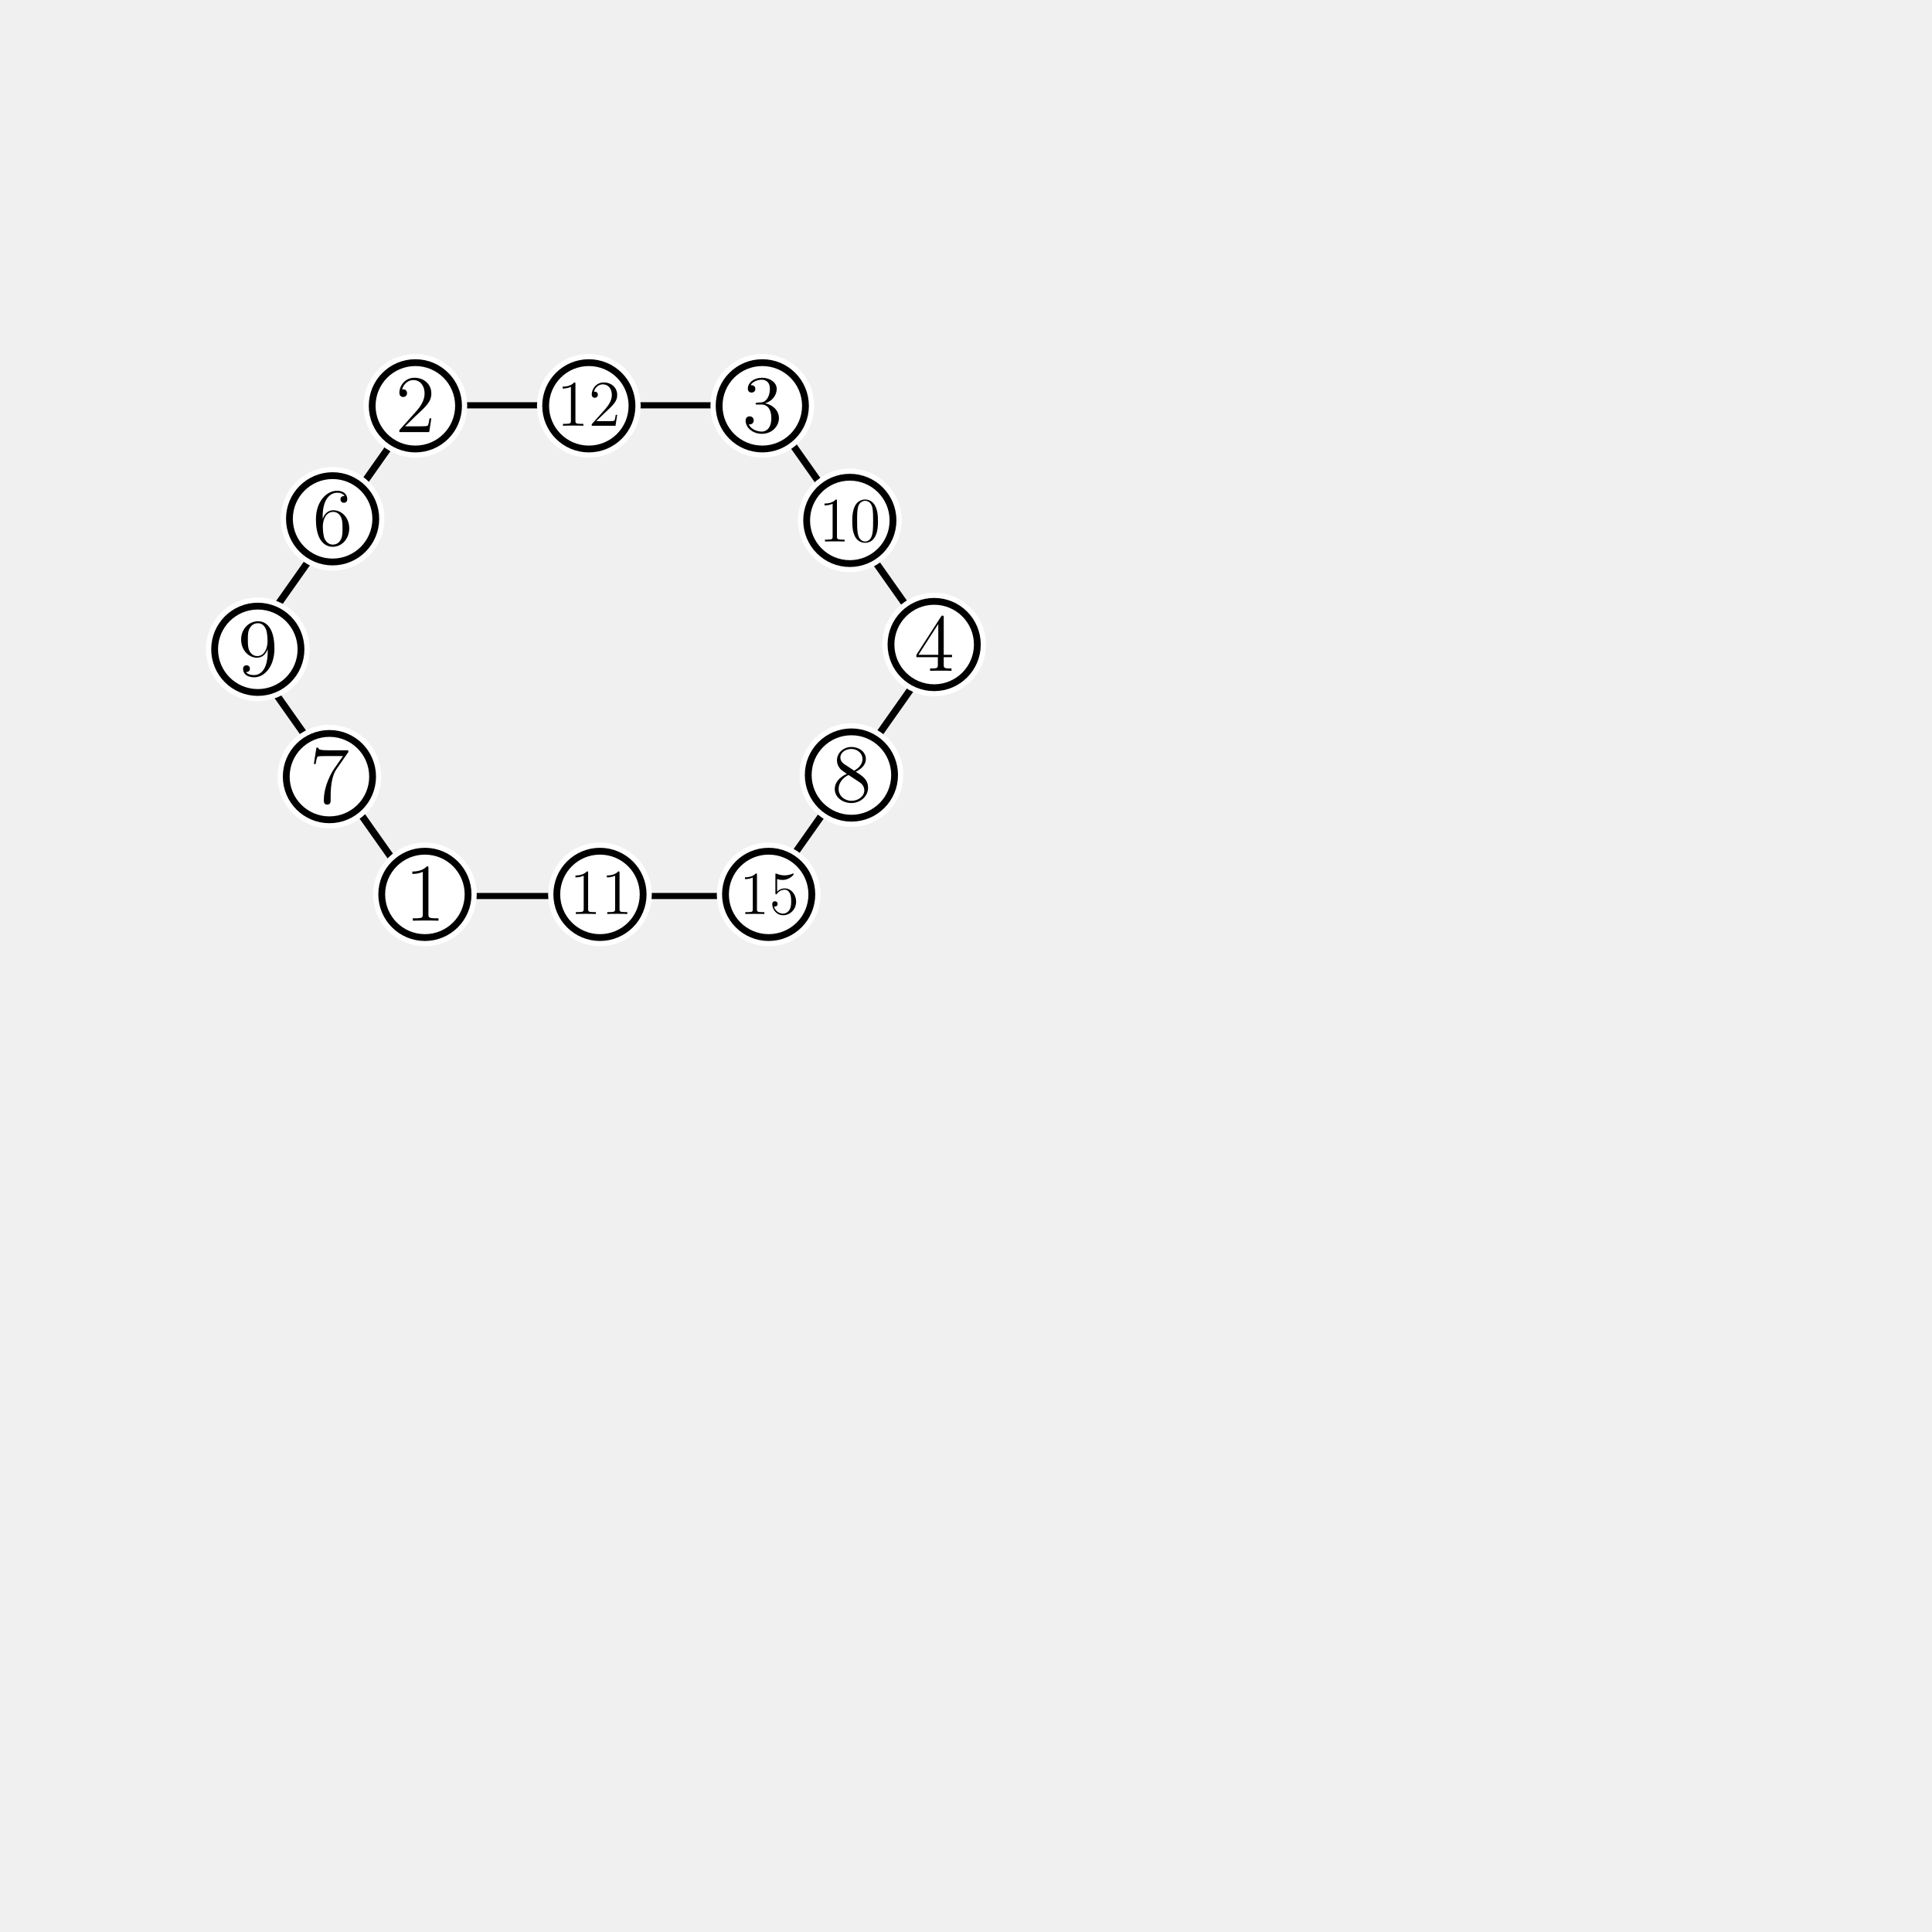
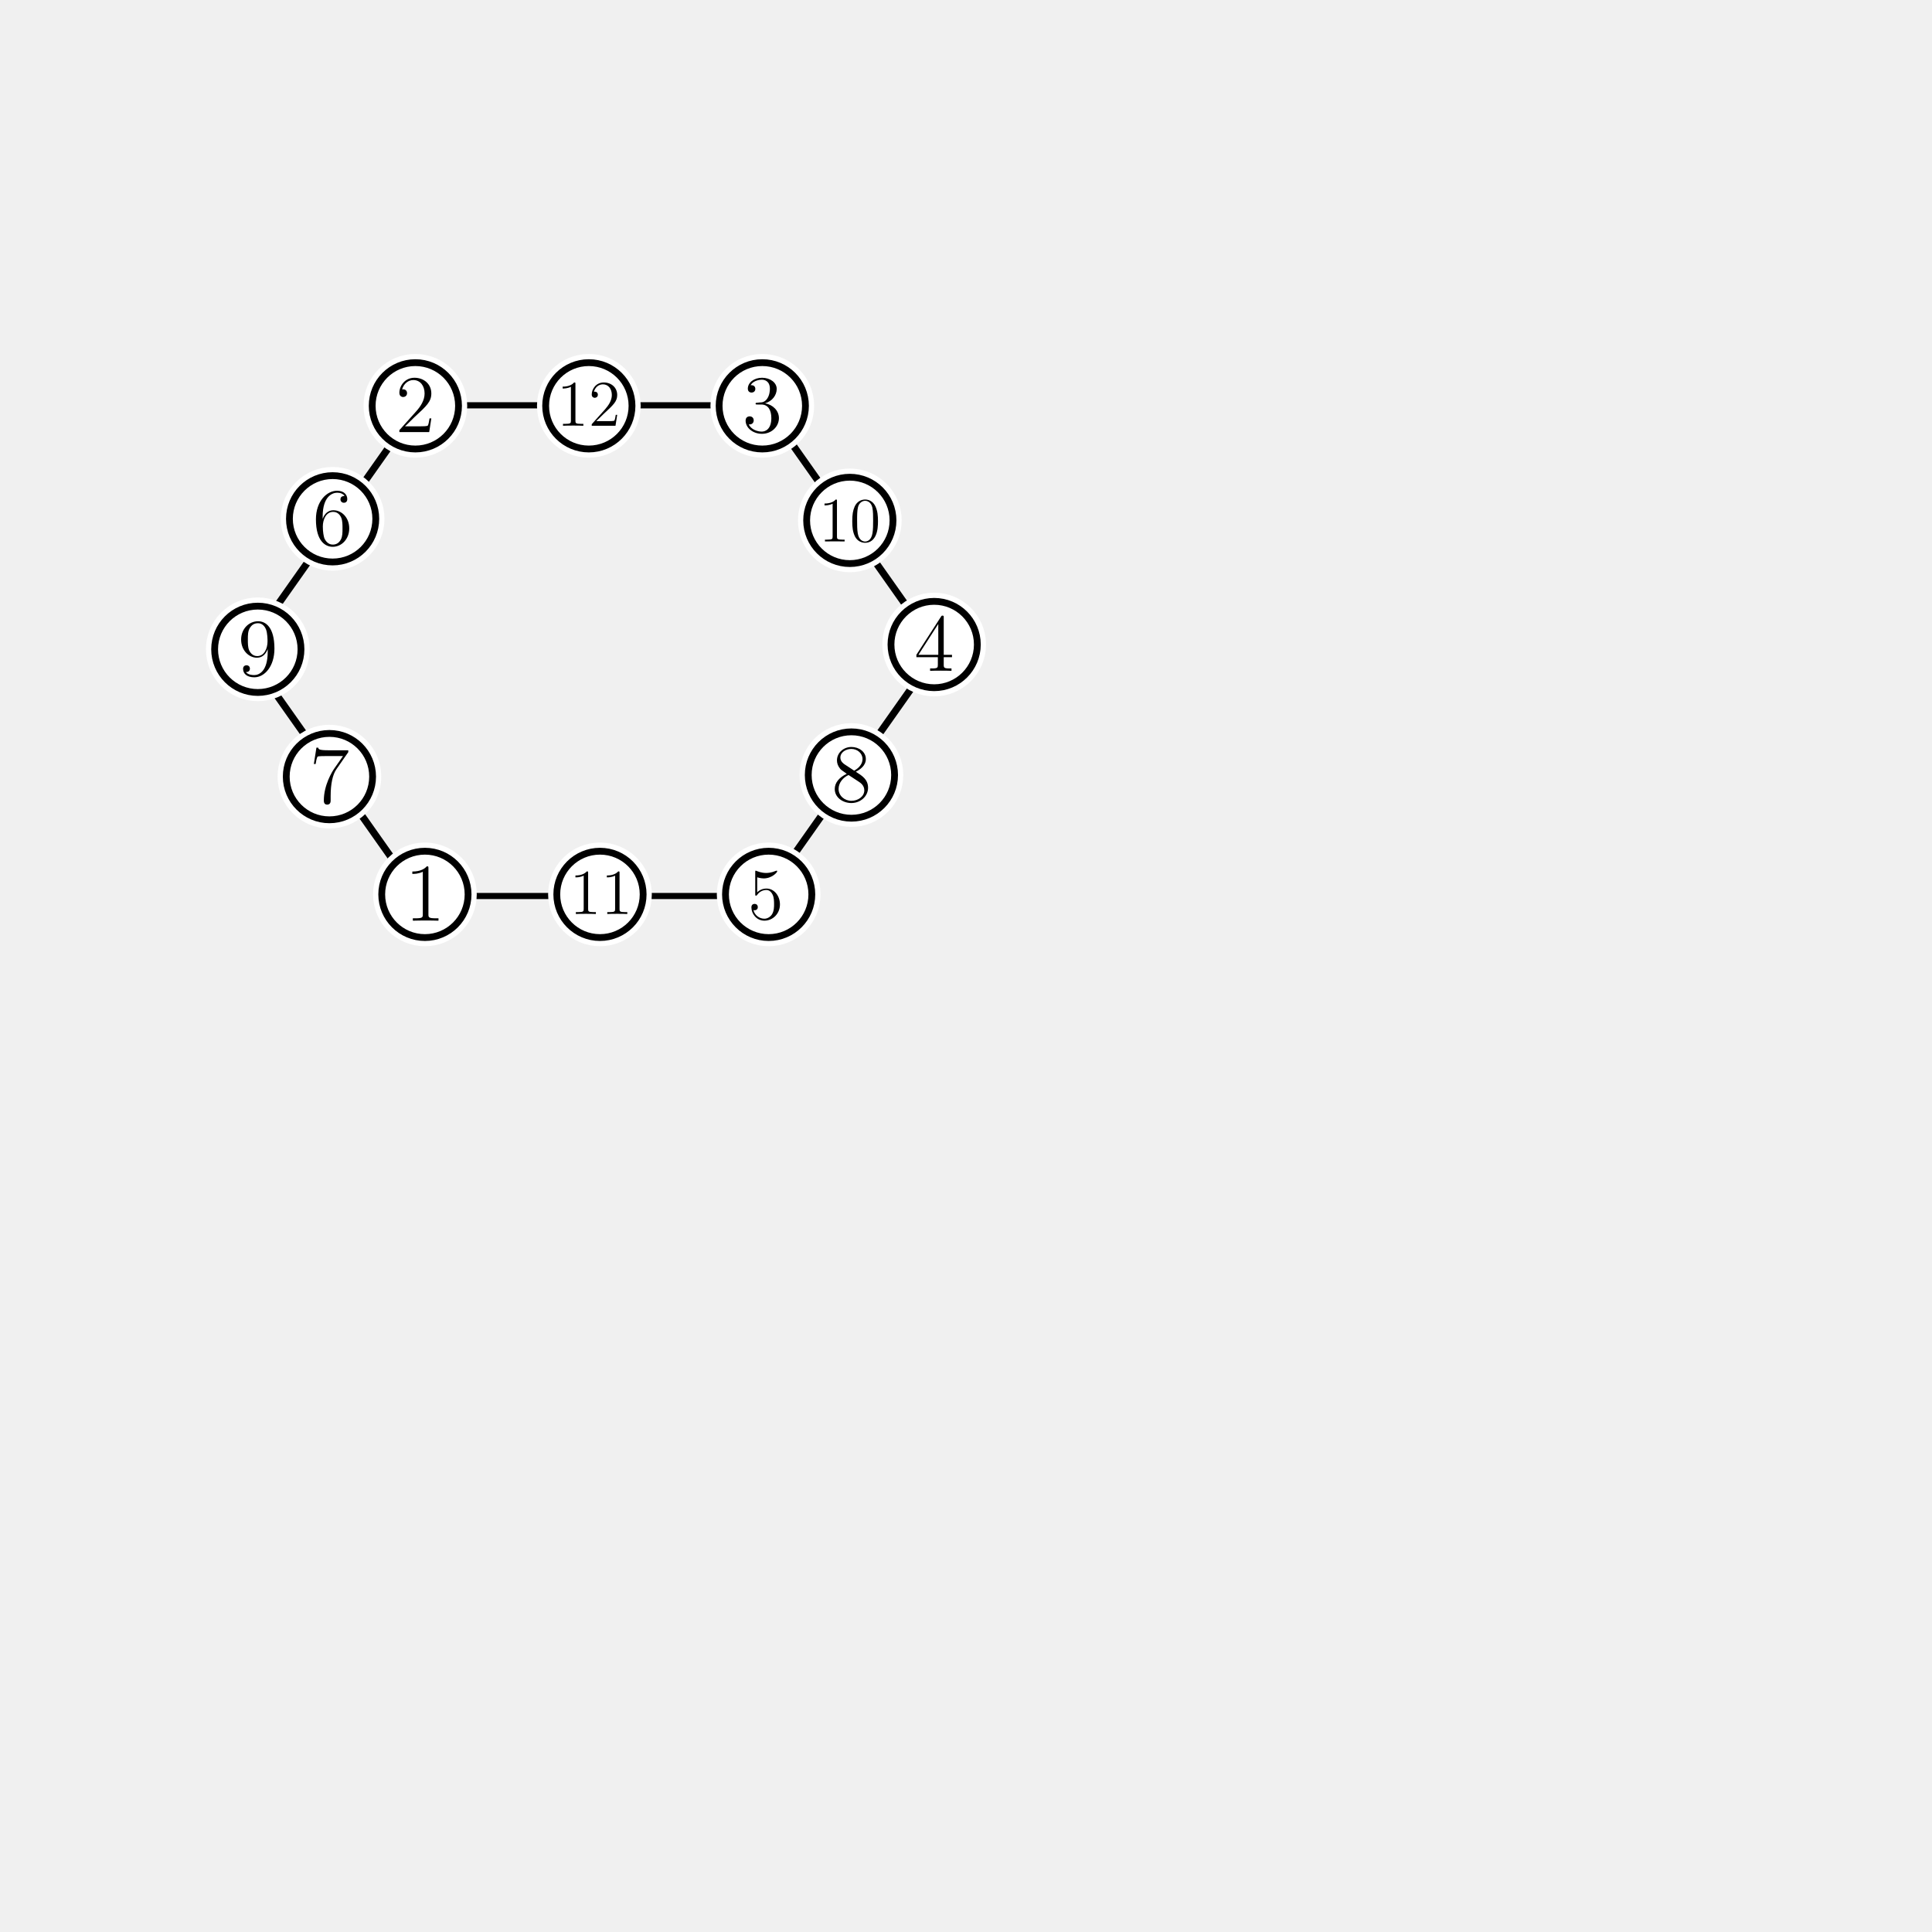
<svg xmlns="http://www.w3.org/2000/svg" width="10cm" height="10cm" viewBox="0 0 354.331 354.331" id="svg2" version="1.1">
  <defs id="defs4">
    <marker style="overflow:visible" id="marker10920" refX="0.0" refY="0.0" orient="auto">
      <path transform="scale(0.2) translate(7.4, 1)" style="fill-rule:evenodd;stroke:#000000;stroke-width:1pt;stroke-opacity:1;fill:#000000;fill-opacity:1" d="M -2.5,-1.0 C -2.5,1.76 -4.74,4.0 -7.5,4.0 C -10.26,4.0 -12.5,1.76 -12.5,-1.0 C -12.5,-3.76 -10.26,-6.0 -7.5,-6.0 C -4.74,-6.0 -2.5,-3.76 -2.5,-1.0 z " id="path10922" />
    </marker>
    <marker style="overflow:visible" id="marker10472" refX="0.0" refY="0.0" orient="auto">
      <path transform="scale(0.2) translate(7.4, 1)" style="fill-rule:evenodd;stroke:#000000;stroke-width:1pt;stroke-opacity:1;fill:#000000;fill-opacity:1" d="M -2.5,-1.0 C -2.5,1.76 -4.74,4.0 -7.5,4.0 C -10.26,4.0 -12.5,1.76 -12.5,-1.0 C -12.5,-3.76 -10.26,-6.0 -7.5,-6.0 C -4.74,-6.0 -2.5,-3.76 -2.5,-1.0 z " id="path10474" />
    </marker>
    <marker style="overflow:visible" id="marker9928" refX="0.0" refY="0.0" orient="auto">
      <path transform="scale(0.2) translate(7.4, 1)" style="fill-rule:evenodd;stroke:#000000;stroke-width:1pt;stroke-opacity:1;fill:#000000;fill-opacity:1" d="M -2.5,-1.0 C -2.5,1.76 -4.74,4.0 -7.5,4.0 C -10.26,4.0 -12.5,1.76 -12.5,-1.0 C -12.5,-3.76 -10.26,-6.0 -7.5,-6.0 C -4.74,-6.0 -2.5,-3.76 -2.5,-1.0 z " id="path9930" />
    </marker>
    <marker style="overflow:visible" id="marker9384" refX="0.0" refY="0.0" orient="auto">
      <path transform="scale(0.2) translate(7.4, 1)" style="fill-rule:evenodd;stroke:#000000;stroke-width:1pt;stroke-opacity:1;fill:#000000;fill-opacity:1" d="M -2.5,-1.0 C -2.5,1.76 -4.74,4.0 -7.5,4.0 C -10.26,4.0 -12.5,1.76 -12.5,-1.0 C -12.5,-3.76 -10.26,-6.0 -7.5,-6.0 C -4.74,-6.0 -2.5,-3.76 -2.5,-1.0 z " id="path9386" />
    </marker>
    <marker style="overflow:visible" id="marker8906" refX="0.0" refY="0.0" orient="auto">
      <path transform="scale(0.2) translate(7.4, 1)" style="fill-rule:evenodd;stroke:#000000;stroke-width:1pt;stroke-opacity:1;fill:#000000;fill-opacity:1" d="M -2.5,-1.0 C -2.5,1.76 -4.74,4.0 -7.5,4.0 C -10.26,4.0 -12.5,1.76 -12.5,-1.0 C -12.5,-3.76 -10.26,-6.0 -7.5,-6.0 C -4.74,-6.0 -2.5,-3.76 -2.5,-1.0 z " id="path8908" />
    </marker>
    <marker orient="auto" refY="0.0" refX="0.0" id="marker8692" style="overflow:visible">
      <path id="path8694" d="M -2.5,-1.0 C -2.5,1.76 -4.74,4.0 -7.5,4.0 C -10.26,4.0 -12.5,1.76 -12.5,-1.0 C -12.5,-3.76 -10.26,-6.0 -7.5,-6.0 C -4.74,-6.0 -2.5,-3.76 -2.5,-1.0 z " style="fill-rule:evenodd;stroke:#000000;stroke-width:1pt;stroke-opacity:1;fill:#000000;fill-opacity:1" transform="scale(0.2) translate(7.4, 1)" />
    </marker>
    <marker orient="auto" refY="0.0" refX="0.0" id="marker7404" style="overflow:visible">
      <path id="path7406" d="M -2.5,-1.0 C -2.5,1.76 -4.74,4.0 -7.5,4.0 C -10.26,4.0 -12.5,1.76 -12.5,-1.0 C -12.5,-3.76 -10.26,-6.0 -7.5,-6.0 C -4.74,-6.0 -2.5,-3.76 -2.5,-1.0 z " style="fill-rule:evenodd;stroke:#000000;stroke-width:1pt;stroke-opacity:1;fill:#000000;fill-opacity:1" transform="scale(0.2) translate(7.4, 1)" />
    </marker>
    <marker orient="auto" refY="0.0" refX="0.0" id="marker7028" style="overflow:visible">
      <path id="path7030" d="M -2.5,-1.0 C -2.5,1.76 -4.74,4.0 -7.5,4.0 C -10.26,4.0 -12.5,1.76 -12.5,-1.0 C -12.5,-3.76 -10.26,-6.0 -7.5,-6.0 C -4.74,-6.0 -2.5,-3.76 -2.5,-1.0 z " style="fill-rule:evenodd;stroke:#000000;stroke-width:1pt;stroke-opacity:1;fill:#000000;fill-opacity:1" transform="scale(0.2) translate(7.4, 1)" />
    </marker>
    <marker style="overflow:visible" id="marker6220" refX="0.0" refY="0.0" orient="auto">
      <path transform="scale(0.2) translate(7.4, 1)" style="fill-rule:evenodd;stroke:#000000;stroke-width:1pt;stroke-opacity:1;fill:#000000;fill-opacity:1" d="M -2.5,-1.0 C -2.5,1.76 -4.74,4.0 -7.5,4.0 C -10.26,4.0 -12.5,1.76 -12.5,-1.0 C -12.5,-3.76 -10.26,-6.0 -7.5,-6.0 C -4.74,-6.0 -2.5,-3.76 -2.5,-1.0 z " id="path6222" />
    </marker>
    <marker style="overflow:visible" id="marker4696" refX="0.0" refY="0.0" orient="auto">
      <path transform="scale(0.2) translate(7.4, 1)" style="fill-rule:evenodd;stroke:#000000;stroke-width:1pt;stroke-opacity:1;fill:#000000;fill-opacity:1" d="M -2.5,-1.0 C -2.5,1.76 -4.74,4.0 -7.5,4.0 C -10.26,4.0 -12.5,1.76 -12.5,-1.0 C -12.5,-3.76 -10.26,-6.0 -7.5,-6.0 C -4.74,-6.0 -2.5,-3.76 -2.5,-1.0 z " id="path4698" />
    </marker>
    <marker orient="auto" refY="0.0" refX="0.0" id="DotM" style="overflow:visible">
      <path id="path4264" d="M -2.5,-1.0 C -2.5,1.76 -4.74,4.0 -7.5,4.0 C -10.26,4.0 -12.5,1.76 -12.5,-1.0 C -12.5,-3.76 -10.26,-6.0 -7.5,-6.0 C -4.74,-6.0 -2.5,-3.76 -2.5,-1.0 z " style="fill-rule:evenodd;stroke:#000000;stroke-width:1pt;stroke-opacity:1;fill:#000000;fill-opacity:1" transform="scale(0.4) translate(7.4, 1)" />
    </marker>
  </defs>
  <g id="layer1" transform="translate(0,-698.0315)">
    <path style="fill:none;fill-opacity:1;stroke:#000000;stroke-width:0.979;stroke-linecap:round;stroke-linejoin:round;stroke-miterlimit:4;stroke-dasharray:none;stroke-dashoffset:0;stroke-opacity:1" id="path4673" d="m 145,817.362 -22.5,38.971 -45,0 -22.5,-38.971 22.5,-38.971 45,0 z" transform="matrix(1.4113,0,0,1.1547,-32.62148,-126.4457)" />
    <g id="g4272" transform="matrix(1.583741,0,0,1.583741,-220.0355,-586.3976)">
      <circle r="3.375" cy="886.201" cx="168.789" id="circle4274" style="fill:none;fill-opacity:1;stroke:#ffffff;stroke-width:5.258;stroke-linecap:round;stroke-linejoin:round;stroke-miterlimit:4;stroke-dasharray:none;stroke-dashoffset:0;stroke-opacity:1" />
      <circle style="fill:#ffffff;fill-opacity:1;stroke:#000000;stroke-width:0.789;stroke-linecap:round;stroke-linejoin:round;stroke-miterlimit:4;stroke-dasharray:none;stroke-dashoffset:0;stroke-opacity:1" id="circle4276" cx="168.789" cy="886.201" r="5" />
    </g>
    <text id="text4278" y="821.937" x="43.615" style="font-style:normal;font-variant:normal;font-weight:normal;font-stretch:normal;font-size:15px;line-height:125%;font-family:LMRoman12;-inkscape-font-specification:'LMRoman12, Normal';text-align:start;letter-spacing:0px;word-spacing:0px;writing-mode:lr-tb;text-anchor:start;fill:#000000;fill-opacity:1;stroke:none;stroke-width:1px;stroke-linecap:butt;stroke-linejoin:miter;stroke-opacity:1" xml:space="preserve">
      <tspan y="821.937" x="43.615" id="tspan4280">9</tspan>
    </text>
    <g transform="matrix(1.583741,0,0,1.583741,-206.3176,-610.331)" id="g4237">
      <circle style="fill:none;fill-opacity:1;stroke:#ffffff;stroke-width:5.258;stroke-linecap:round;stroke-linejoin:round;stroke-miterlimit:4;stroke-dasharray:none;stroke-dashoffset:0;stroke-opacity:1" id="circle4239" cx="168.789" cy="886.201" r="3.375" />
      <circle r="5" cy="886.201" cx="168.789" id="circle4241" style="fill:#ffffff;fill-opacity:1;stroke:#000000;stroke-width:0.789;stroke-linecap:round;stroke-linejoin:round;stroke-miterlimit:4;stroke-dasharray:none;stroke-dashoffset:0;stroke-opacity:1" />
    </g>
    <text xml:space="preserve" style="font-style:normal;font-variant:normal;font-weight:normal;font-stretch:normal;font-size:15px;line-height:125%;font-family:LMRoman12;-inkscape-font-specification:'LMRoman12, Normal';text-align:start;letter-spacing:0px;word-spacing:0px;writing-mode:lr-tb;text-anchor:start;fill:#000000;fill-opacity:1;stroke:none;stroke-width:1px;stroke-linecap:butt;stroke-linejoin:miter;stroke-opacity:1" x="57.333" y="798.004" id="text4243">
      <tspan id="tspan4245" x="57.333" y="798.004">6</tspan>
    </text>
    <g id="g4247" transform="matrix(1.583741,0,0,1.583741,-191.1403,-631.0538)">
      <circle r="3.375" cy="886.201" cx="168.789" id="circle4249" style="fill:none;fill-opacity:1;stroke:#ffffff;stroke-width:5.258;stroke-linecap:round;stroke-linejoin:round;stroke-miterlimit:4;stroke-dasharray:none;stroke-dashoffset:0;stroke-opacity:1" />
      <circle style="fill:#ffffff;fill-opacity:1;stroke:#000000;stroke-width:0.789;stroke-linecap:round;stroke-linejoin:round;stroke-miterlimit:4;stroke-dasharray:none;stroke-dashoffset:0;stroke-opacity:1" id="circle4251" cx="168.789" cy="886.201" r="5" />
    </g>
    <text id="text4253" y="777.281" x="72.511" style="font-style:normal;font-variant:normal;font-weight:normal;font-stretch:normal;font-size:15px;line-height:125%;font-family:LMRoman12;-inkscape-font-specification:'LMRoman12, Normal';text-align:start;letter-spacing:0px;word-spacing:0px;writing-mode:lr-tb;text-anchor:start;fill:#000000;fill-opacity:1;stroke:none;stroke-width:1px;stroke-linecap:butt;stroke-linejoin:miter;stroke-opacity:1" xml:space="preserve">
      <tspan y="777.281" x="72.511" id="tspan4255">2</tspan>
    </text>
    <g transform="matrix(1.583741,0,0,1.583741,-159.3264,-631.0538)" id="g4257">
      <circle style="fill:none;fill-opacity:1;stroke:#ffffff;stroke-width:5.258;stroke-linecap:round;stroke-linejoin:round;stroke-miterlimit:4;stroke-dasharray:none;stroke-dashoffset:0;stroke-opacity:1" id="circle4259" cx="168.789" cy="886.201" r="3.375" />
      <circle r="5" cy="886.201" cx="168.789" id="circle4261" style="fill:#ffffff;fill-opacity:1;stroke:#000000;stroke-width:0.789;stroke-linecap:round;stroke-linejoin:round;stroke-miterlimit:4;stroke-dasharray:none;stroke-dashoffset:0;stroke-opacity:1" />
    </g>
    <text xml:space="preserve" style="font-style:normal;font-variant:normal;font-weight:normal;font-stretch:normal;font-size:11.93px;line-height:125%;font-family:LMRoman12;-inkscape-font-specification:'LMRoman12, Normal';text-align:start;letter-spacing:0px;word-spacing:0px;writing-mode:lr-tb;text-anchor:start;fill:#000000;fill-opacity:1;stroke:none;stroke-width:1px;stroke-linecap:butt;stroke-linejoin:miter;stroke-opacity:1" x="102.098" y="776.114" id="text4263">
      <tspan id="tspan4265" x="102.098" y="776.114">12</tspan>
    </text>
    <g id="g4267" transform="matrix(1.583741,0,0,1.583741,-127.5126,-631.0538)">
      <circle r="3.375" cy="886.201" cx="168.789" id="circle4269" style="fill:none;fill-opacity:1;stroke:#ffffff;stroke-width:5.258;stroke-linecap:round;stroke-linejoin:round;stroke-miterlimit:4;stroke-dasharray:none;stroke-dashoffset:0;stroke-opacity:1" />
      <circle style="fill:#ffffff;fill-opacity:1;stroke:#000000;stroke-width:0.789;stroke-linecap:round;stroke-linejoin:round;stroke-miterlimit:4;stroke-dasharray:none;stroke-dashoffset:0;stroke-opacity:1" id="circle4271" cx="168.789" cy="886.201" r="5" />
    </g>
    <text id="text4273" y="777.281" x="136.138" style="font-style:normal;font-variant:normal;font-weight:normal;font-stretch:normal;font-size:15px;line-height:125%;font-family:LMRoman12;-inkscape-font-specification:'LMRoman12, Normal';text-align:start;letter-spacing:0px;word-spacing:0px;writing-mode:lr-tb;text-anchor:start;fill:#000000;fill-opacity:1;stroke:none;stroke-width:1px;stroke-linecap:butt;stroke-linejoin:miter;stroke-opacity:1" xml:space="preserve">
      <tspan y="777.281" x="136.138" id="tspan4275">3</tspan>
    </text>
    <g transform="matrix(1.583741,0,0,1.583741,-111.4597,-610.0391)" id="g4277">
      <circle style="fill:none;fill-opacity:1;stroke:#ffffff;stroke-width:5.258;stroke-linecap:round;stroke-linejoin:round;stroke-miterlimit:4;stroke-dasharray:none;stroke-dashoffset:0;stroke-opacity:1" id="circle4279" cx="168.789" cy="886.201" r="3.375" />
      <circle r="5" cy="886.201" cx="168.789" id="circle4281" style="fill:#ffffff;fill-opacity:1;stroke:#000000;stroke-width:0.789;stroke-linecap:round;stroke-linejoin:round;stroke-miterlimit:4;stroke-dasharray:none;stroke-dashoffset:0;stroke-opacity:1" />
    </g>
    <text xml:space="preserve" style="font-style:normal;font-variant:normal;font-weight:normal;font-stretch:normal;font-size:11.555px;line-height:125%;font-family:LMRoman12;-inkscape-font-specification:'LMRoman12, Normal';text-align:start;letter-spacing:0px;word-spacing:0px;writing-mode:lr-tb;text-anchor:start;fill:#000000;fill-opacity:1;stroke:none;stroke-width:1px;stroke-linecap:butt;stroke-linejoin:miter;stroke-opacity:1" x="150.17" y="797.332" id="text4283">
      <tspan id="tspan4285" x="150.17" y="797.332">10</tspan>
    </text>
    <g id="g4287" transform="matrix(1.583741,0,0,1.583741,-95.99056,-587.2732)">
      <circle r="3.375" cy="886.201" cx="168.789" id="circle4289" style="fill:none;fill-opacity:1;stroke:#ffffff;stroke-width:5.258;stroke-linecap:round;stroke-linejoin:round;stroke-miterlimit:4;stroke-dasharray:none;stroke-dashoffset:0;stroke-opacity:1" />
      <circle style="fill:#ffffff;fill-opacity:1;stroke:#000000;stroke-width:0.789;stroke-linecap:round;stroke-linejoin:round;stroke-miterlimit:4;stroke-dasharray:none;stroke-dashoffset:0;stroke-opacity:1" id="circle4291" cx="168.789" cy="886.201" r="5" />
    </g>
    <text id="text4293" y="821.062" x="167.66" style="font-style:normal;font-variant:normal;font-weight:normal;font-stretch:normal;font-size:15px;line-height:125%;font-family:LMRoman12;-inkscape-font-specification:'LMRoman12, Normal';text-align:start;letter-spacing:0px;word-spacing:0px;writing-mode:lr-tb;text-anchor:start;fill:#000000;fill-opacity:1;stroke:none;stroke-width:1px;stroke-linecap:butt;stroke-linejoin:miter;stroke-opacity:1" xml:space="preserve">
      <tspan y="821.062" x="167.66" id="tspan4295">4</tspan>
    </text>
    <g transform="matrix(1.583741,0,0,1.583741,-111.1678,-563.3399)" id="g4297">
      <circle style="fill:none;fill-opacity:1;stroke:#ffffff;stroke-width:5.258;stroke-linecap:round;stroke-linejoin:round;stroke-miterlimit:4;stroke-dasharray:none;stroke-dashoffset:0;stroke-opacity:1" id="circle4299" cx="168.789" cy="886.201" r="3.375" />
      <circle r="5" cy="886.201" cx="168.789" id="circle4301" style="fill:#ffffff;fill-opacity:1;stroke:#000000;stroke-width:0.789;stroke-linecap:round;stroke-linejoin:round;stroke-miterlimit:4;stroke-dasharray:none;stroke-dashoffset:0;stroke-opacity:1" />
    </g>
    <text xml:space="preserve" style="font-style:normal;font-variant:normal;font-weight:normal;font-stretch:normal;font-size:15px;line-height:125%;font-family:LMRoman12;-inkscape-font-specification:'LMRoman12, Normal';text-align:start;letter-spacing:0px;word-spacing:0px;writing-mode:lr-tb;text-anchor:start;fill:#000000;fill-opacity:1;stroke:none;stroke-width:1px;stroke-linecap:butt;stroke-linejoin:miter;stroke-opacity:1" x="152.483" y="844.995" id="text4303">
      <tspan id="tspan4305" x="152.483" y="844.995">8</tspan>
    </text>
    <g id="g4307" transform="matrix(1.583741,0,0,1.583741,-126.3451,-541.4496)">
      <circle r="3.375" cy="886.201" cx="168.789" id="circle4309" style="fill:none;fill-opacity:1;stroke:#ffffff;stroke-width:5.258;stroke-linecap:round;stroke-linejoin:round;stroke-miterlimit:4;stroke-dasharray:none;stroke-dashoffset:0;stroke-opacity:1" />
      <circle style="fill:#ffffff;fill-opacity:1;stroke:#000000;stroke-width:0.789;stroke-linecap:round;stroke-linejoin:round;stroke-miterlimit:4;stroke-dasharray:none;stroke-dashoffset:0;stroke-opacity:1" id="circle4311" cx="168.789" cy="886.201" r="5" />
    </g>
-     <text id="text4313" y="865.653" x="135.611" style="font-style:normal;font-variant:normal;font-weight:normal;font-stretch:normal;font-size:11.174px;line-height:125%;font-family:LMRoman12;-inkscape-font-specification:'LMRoman12, Normal';text-align:start;letter-spacing:0px;word-spacing:0px;writing-mode:lr-tb;text-anchor:start;fill:#000000;fill-opacity:1;stroke:none;stroke-width:1px;stroke-linecap:butt;stroke-linejoin:miter;stroke-opacity:1" xml:space="preserve">
-       <tspan y="865.653" x="135.611" id="tspan4315">15</tspan>
+     <text id="text4313" y="866.602" x="137.154" style="font-style:normal;font-variant:normal;font-weight:normal;font-stretch:normal;font-size:13.396px;line-height:125%;font-family:LMRoman12;-inkscape-font-specification:'LMRoman12, Normal';text-align:start;letter-spacing:0px;word-spacing:0px;writing-mode:lr-tb;text-anchor:start;fill:#000000;fill-opacity:1;stroke:none;stroke-width:1px;stroke-linecap:butt;stroke-linejoin:miter;stroke-opacity:1" xml:space="preserve">
+       <tspan y="866.602" x="137.154" id="tspan4315">5</tspan>
    </text>
    <g transform="matrix(1.583741,0,0,1.583741,-157.2834,-541.4496)" id="g4317">
      <circle style="fill:none;fill-opacity:1;stroke:#ffffff;stroke-width:5.258;stroke-linecap:round;stroke-linejoin:round;stroke-miterlimit:4;stroke-dasharray:none;stroke-dashoffset:0;stroke-opacity:1" id="circle4319" cx="168.789" cy="886.201" r="3.375" />
      <circle r="5" cy="886.201" cx="168.789" id="circle4321" style="fill:#ffffff;fill-opacity:1;stroke:#000000;stroke-width:0.789;stroke-linecap:round;stroke-linejoin:round;stroke-miterlimit:4;stroke-dasharray:none;stroke-dashoffset:0;stroke-opacity:1" />
    </g>
    <text xml:space="preserve" style="font-style:normal;font-variant:normal;font-weight:normal;font-stretch:normal;font-size:11.754px;line-height:125%;font-family:LMRoman12;-inkscape-font-specification:'LMRoman12, Normal';text-align:start;letter-spacing:0px;word-spacing:0px;writing-mode:lr-tb;text-anchor:start;fill:#000000;fill-opacity:1;stroke:none;stroke-width:1px;stroke-linecap:butt;stroke-linejoin:miter;stroke-opacity:1" x="104.474" y="865.66" id="text4323">
      <tspan id="tspan4325" x="104.474" y="865.66">11</tspan>
    </text>
    <g id="g4327" transform="matrix(1.583741,0,0,1.583741,-189.3891,-541.4496)">
      <circle r="3.375" cy="886.201" cx="168.789" id="circle4329" style="fill:none;fill-opacity:1;stroke:#ffffff;stroke-width:5.258;stroke-linecap:round;stroke-linejoin:round;stroke-miterlimit:4;stroke-dasharray:none;stroke-dashoffset:0;stroke-opacity:1" />
      <circle style="fill:#ffffff;fill-opacity:1;stroke:#000000;stroke-width:0.789;stroke-linecap:round;stroke-linejoin:round;stroke-miterlimit:4;stroke-dasharray:none;stroke-dashoffset:0;stroke-opacity:1" id="circle4331" cx="168.789" cy="886.201" r="5" />
    </g>
    <text id="text4333" y="866.885" x="74.262" style="font-style:normal;font-variant:normal;font-weight:normal;font-stretch:normal;font-size:15px;line-height:125%;font-family:LMRoman12;-inkscape-font-specification:'LMRoman12, Normal';text-align:start;letter-spacing:0px;word-spacing:0px;writing-mode:lr-tb;text-anchor:start;fill:#000000;fill-opacity:1;stroke:none;stroke-width:1px;stroke-linecap:butt;stroke-linejoin:miter;stroke-opacity:1" xml:space="preserve">
      <tspan y="866.885" x="74.262" id="tspan4335">1</tspan>
    </text>
    <g transform="matrix(1.583741,0,0,1.583741,-206.9013,-563.048)" id="g4337">
      <circle style="fill:none;fill-opacity:1;stroke:#ffffff;stroke-width:5.258;stroke-linecap:round;stroke-linejoin:round;stroke-miterlimit:4;stroke-dasharray:none;stroke-dashoffset:0;stroke-opacity:1" id="circle4339" cx="168.789" cy="886.201" r="3.375" />
      <circle r="5" cy="886.201" cx="168.789" id="circle4341" style="fill:#ffffff;fill-opacity:1;stroke:#000000;stroke-width:0.789;stroke-linecap:round;stroke-linejoin:round;stroke-miterlimit:4;stroke-dasharray:none;stroke-dashoffset:0;stroke-opacity:1" />
    </g>
    <text xml:space="preserve" style="font-style:normal;font-variant:normal;font-weight:normal;font-stretch:normal;font-size:15px;line-height:125%;font-family:LMRoman12;-inkscape-font-specification:'LMRoman12, Normal';text-align:start;letter-spacing:0px;word-spacing:0px;writing-mode:lr-tb;text-anchor:start;fill:#000000;fill-opacity:1;stroke:none;stroke-width:1px;stroke-linecap:butt;stroke-linejoin:miter;stroke-opacity:1" x="56.75" y="845.287" id="text4343">
      <tspan id="tspan4345" x="56.75" y="845.287">7</tspan>
    </text>
  </g>
</svg>
